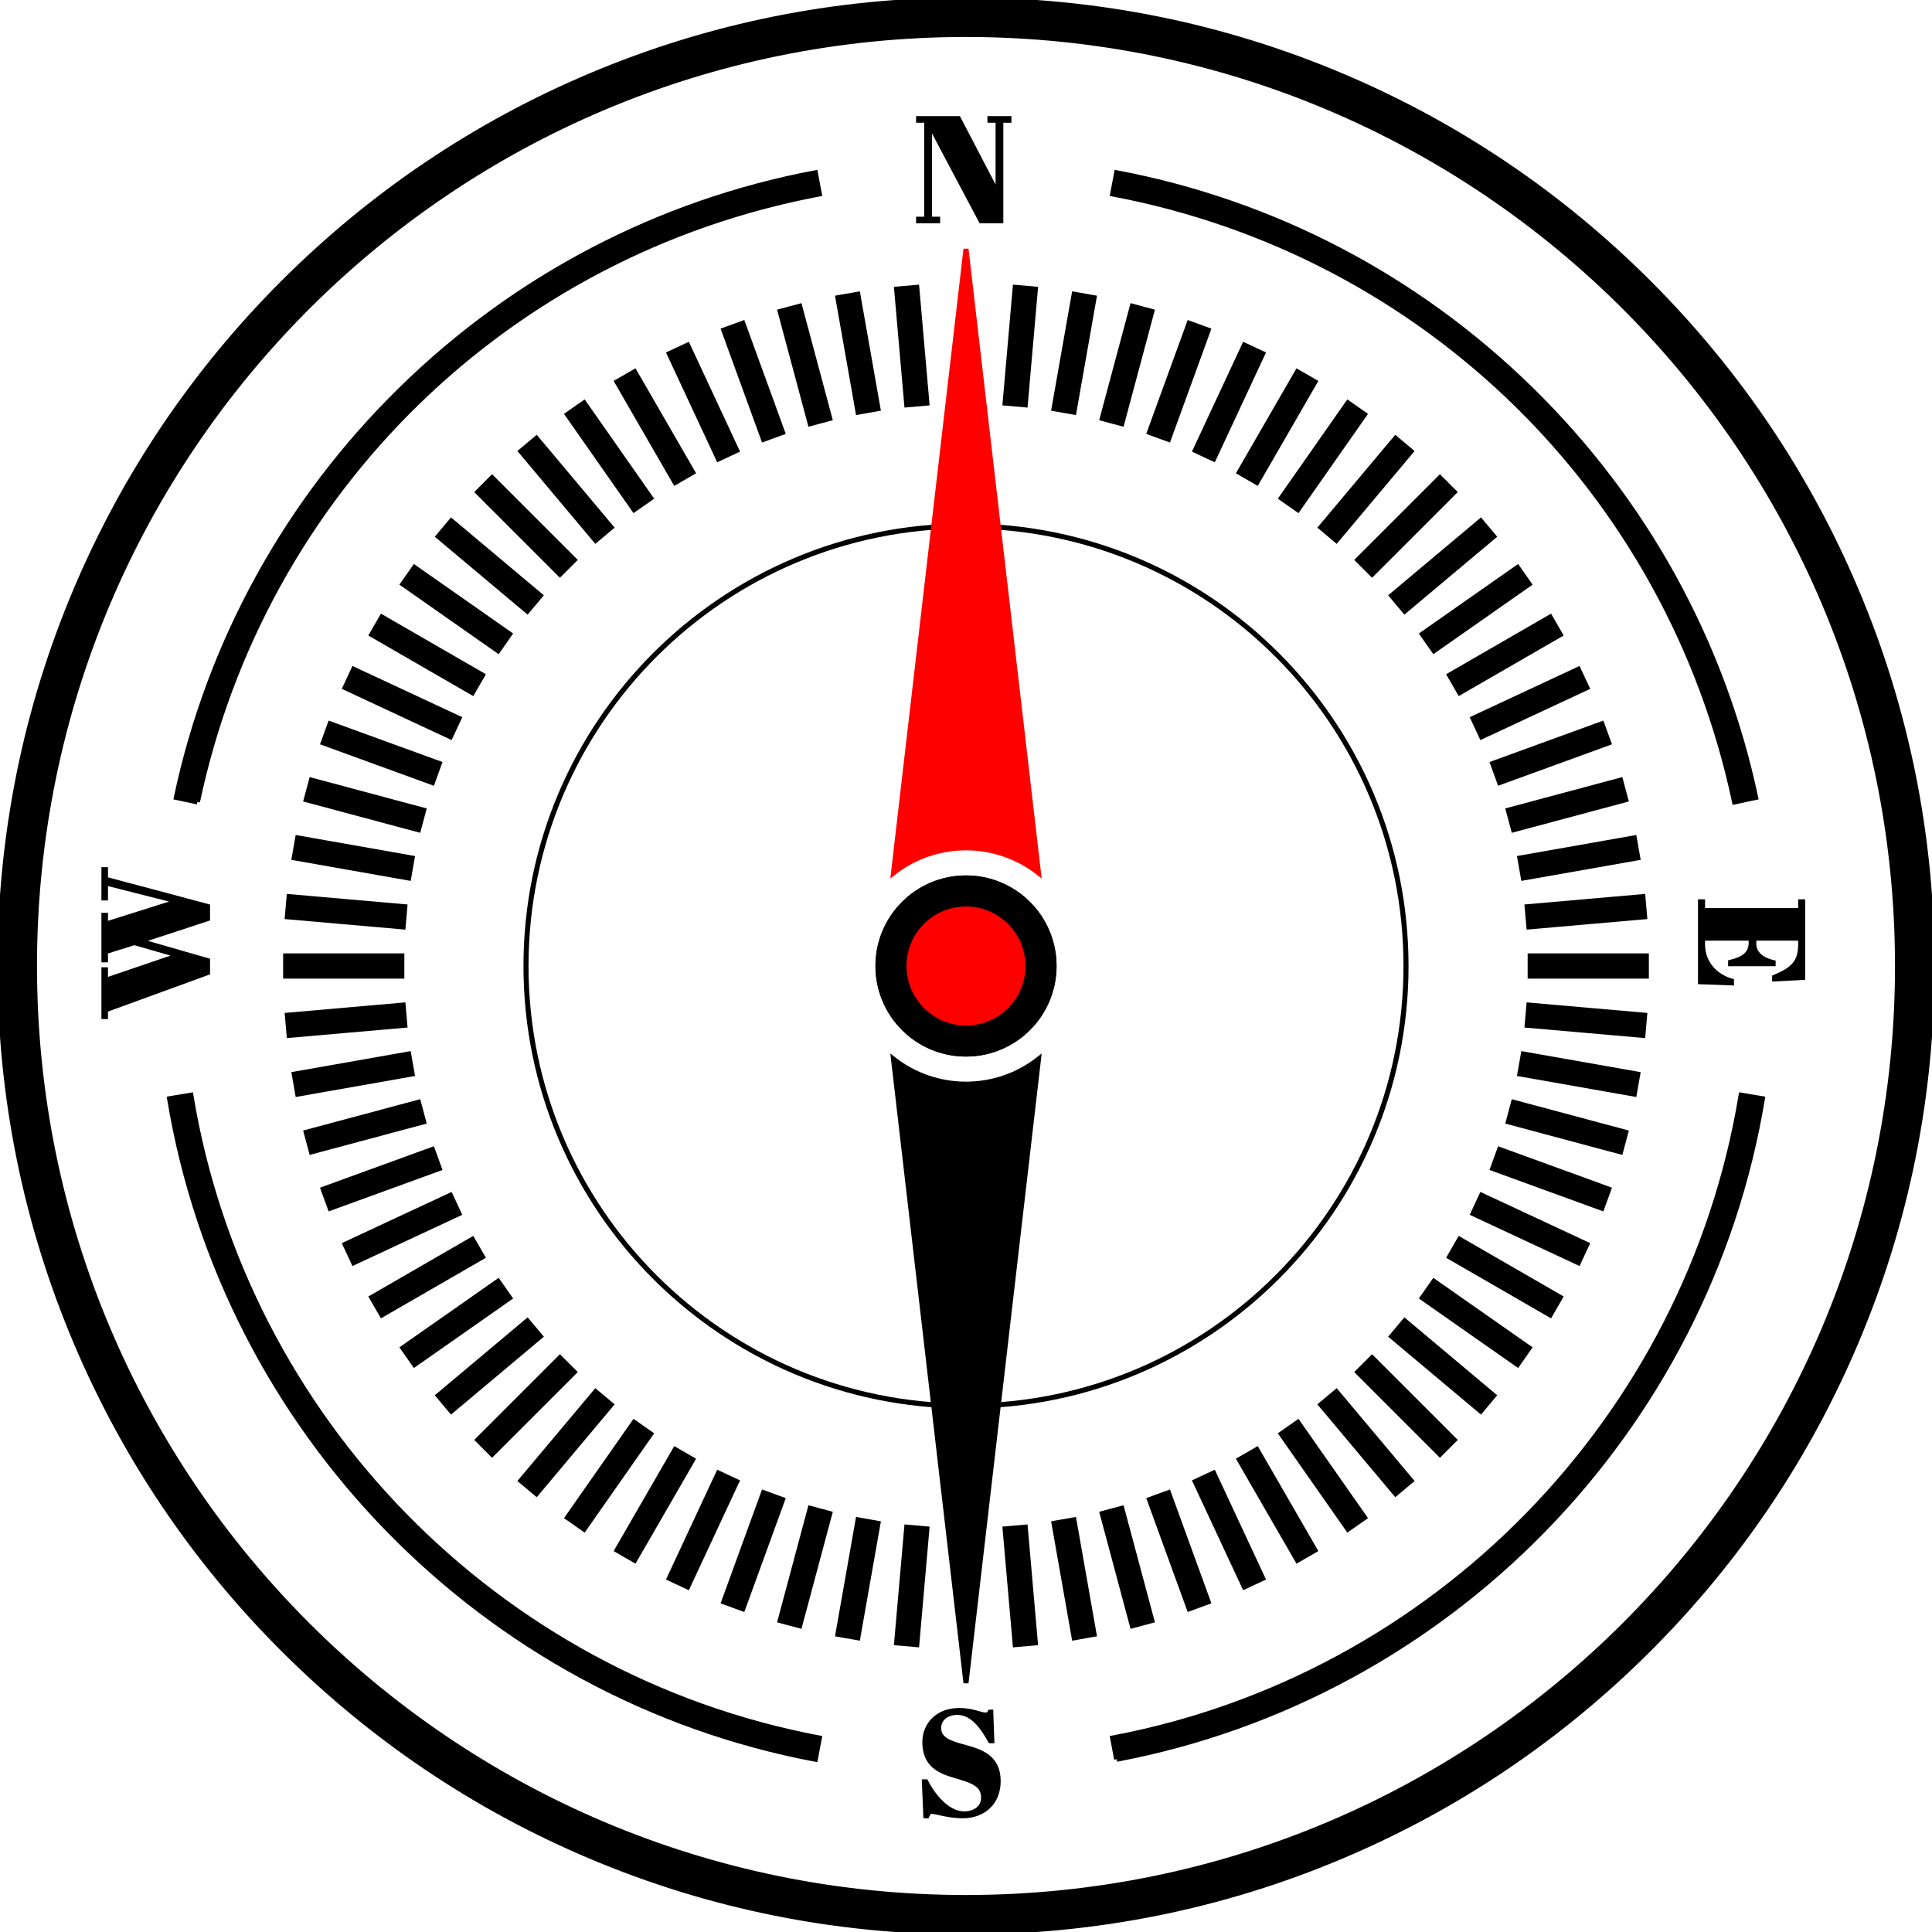
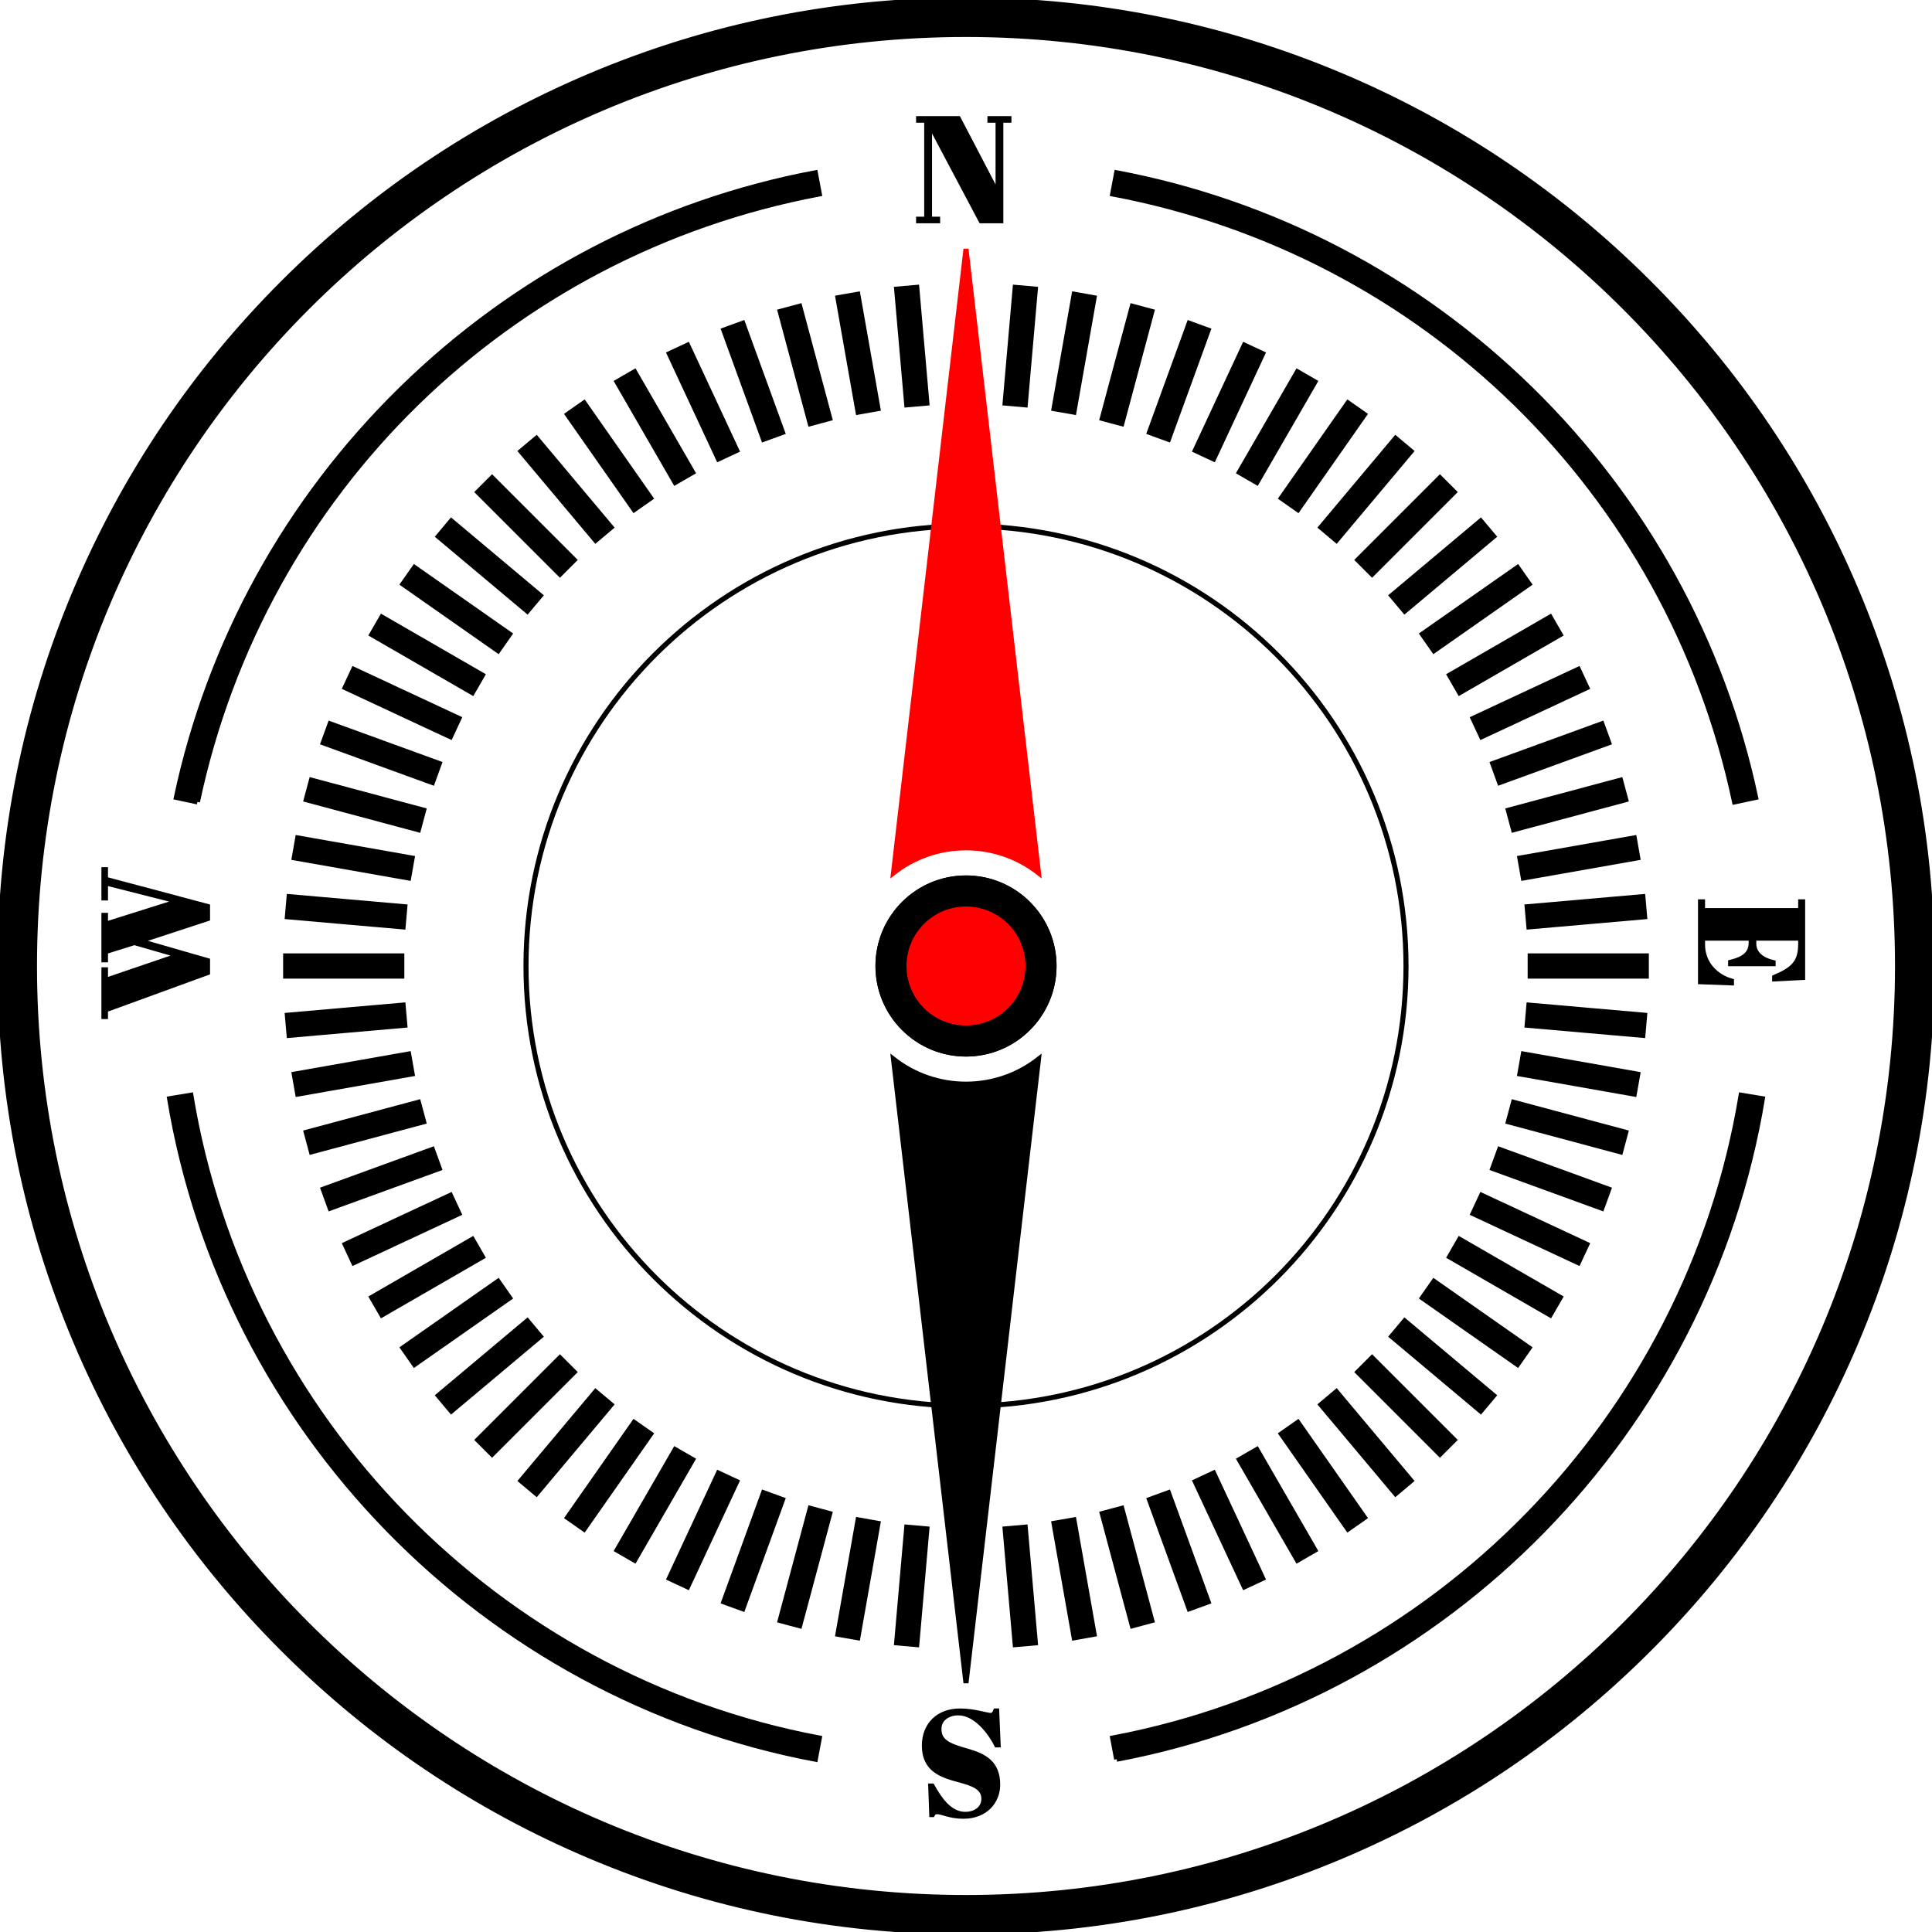
<svg xmlns="http://www.w3.org/2000/svg" xmlns:xlink="http://www.w3.org/1999/xlink" fill="currentColor" stroke="currentColor" viewBox="0 0 509.321 509.321">
  <defs>
    <clipPath id="a">
      <path d="M-250 54.279h500v-500h-500z" />
    </clipPath>
    <clipPath id="b">
      <path d="M-336.997 245.275h500v-500h-500z" />
    </clipPath>
    <clipPath id="c">
      <path d="M-242.266 133.976h500v-500h-500z" />
    </clipPath>
    <clipPath id="d">
      <path d="M-232.595 135.074h500v-500h-500z" />
    </clipPath>
    <clipPath id="e">
      <path d="M-223.057 137.01h500v-500h-500z" />
    </clipPath>
    <clipPath id="f">
      <path d="M-213.723 139.77h500v-500h-500z" />
    </clipPath>
    <clipPath id="g">
      <path d="M-204.666 143.334h500v-500h-500z" />
    </clipPath>
    <clipPath id="h">
      <path d="M-195.953 147.673h500v-500h-500z" />
    </clipPath>
    <clipPath id="i">
      <path d="M-187.653 152.755h500v-500h-500z" />
    </clipPath>
    <clipPath id="j">
      <path d="M-179.826 158.541h500v-500h-500z" />
    </clipPath>
    <clipPath id="k">
      <path d="M-172.534 164.987h500v-500h-500z" />
    </clipPath>
    <clipPath id="l">
      <path d="M-165.831 172.044h500v-500h-500z" />
    </clipPath>
    <clipPath id="m">
      <path d="M-159.769 179.658h500v-500h-500z" />
    </clipPath>
    <clipPath id="n">
      <path d="M-154.393 187.772h500v-500h-500z" />
    </clipPath>
    <clipPath id="o">
      <path d="M-149.745 196.324h500v-500h-500z" />
    </clipPath>
    <clipPath id="p">
      <path d="M-145.86 205.248h500v-500h-500z" />
    </clipPath>
    <clipPath id="q">
      <path d="M-142.768 214.477h500v-500h-500z" />
    </clipPath>
    <clipPath id="r">
      <path d="M-140.492 223.939h500v-500h-500z" />
    </clipPath>
    <clipPath id="s">
      <path d="M-139.049 233.565h500v-500h-500z" />
    </clipPath>
    <clipPath id="t">
      <path d="M0 500h500V0H0z" />
    </clipPath>
    <clipPath id="u">
      <path d="M-138.701 253.009h500v-500h-500z" />
    </clipPath>
    <clipPath id="v">
      <path d="M-139.799 262.68h500v-500h-500z" />
    </clipPath>
    <clipPath id="w">
      <path d="M-141.735 272.219h500v-500h-500z" />
    </clipPath>
    <clipPath id="x">
      <path d="M-144.495 281.552h500v-500h-500z" />
    </clipPath>
    <clipPath id="y">
      <path d="M-148.058 290.609h500v-500h-500z" />
    </clipPath>
    <clipPath id="z">
      <path d="M-152.398 299.322h500v-500h-500z" />
    </clipPath>
    <clipPath id="A">
      <path d="M-157.479 307.623h500v-500h-500z" />
    </clipPath>
    <clipPath id="B">
      <path d="M-163.265 315.449h500v-500h-500z" />
    </clipPath>
    <clipPath id="C">
      <path d="M-169.711 322.742h500v-500h-500z" />
    </clipPath>
    <clipPath id="D">
      <path d="M-176.769 329.444h500v-500h-500z" />
    </clipPath>
    <clipPath id="E">
      <path d="M-184.383 335.507h500v-500h-500z" />
    </clipPath>
    <clipPath id="F">
      <path d="M-192.497 340.882h500v-500h-500z" />
    </clipPath>
    <clipPath id="G">
      <path d="M-201.049 345.53h500v-500h-500z" />
    </clipPath>
    <clipPath id="H">
      <path d="M-209.972 349.415h500v-500h-500z" />
    </clipPath>
    <clipPath id="I">
      <path d="M-219.201 352.507h500v-500h-500z" />
    </clipPath>
    <clipPath id="J">
      <path d="M-228.664 354.784h500v-500h-500z" />
    </clipPath>
    <clipPath id="K">
      <path d="M-238.29 356.226h500v-500h-500z" />
    </clipPath>
    <clipPath id="L">
      <path d="M-257.734 356.574h500v-500h-500z" />
    </clipPath>
    <clipPath id="M">
      <path d="M-267.405 355.477h500v-500h-500z" />
    </clipPath>
    <clipPath id="N">
      <path d="M-276.944 353.54h500v-500h-500z" />
    </clipPath>
    <clipPath id="O">
      <path d="M-286.277 350.78h500v-500h-500z" />
    </clipPath>
    <clipPath id="P">
      <path d="M-295.334 347.217h500v-500h-500z" />
    </clipPath>
    <clipPath id="Q">
      <path d="M-304.047 342.878h500v-500h-500z" />
    </clipPath>
    <clipPath id="R">
      <path d="M-312.347 337.796h500v-500h-500z" />
    </clipPath>
    <clipPath id="S">
      <path d="M-320.174 332.01h500v-500h-500z" />
    </clipPath>
    <clipPath id="T">
      <path d="M-327.466 325.564h500v-500h-500z" />
    </clipPath>
    <clipPath id="U">
      <path d="M-334.169 318.507h500v-500h-500z" />
    </clipPath>
    <clipPath id="V">
      <path d="M-340.231 310.892h500v-500h-500z" />
    </clipPath>
    <clipPath id="W">
      <path d="M-345.607 302.778h500v-500h-500z" />
    </clipPath>
    <clipPath id="X">
      <path d="M-350.255 294.227h500v-500h-500z" />
    </clipPath>
    <clipPath id="Y">
      <path d="M-354.14 285.303h500v-500h-500z" />
    </clipPath>
    <clipPath id="Z">
      <path d="M-357.232 276.074h500v-500h-500z" />
    </clipPath>
    <clipPath id="aa">
      <path d="M-359.508 266.611h500v-500h-500z" />
    </clipPath>
    <clipPath id="ab">
      <path d="M-360.951 256.985h500v-500h-500z" />
    </clipPath>
    <clipPath id="ac">
      <path d="M0 500h500V0H0z" />
    </clipPath>
    <clipPath id="ad">
      <path d="M-361.299 237.541h500v-500h-500z" />
    </clipPath>
    <clipPath id="ae">
      <path d="M-360.201 227.87h500v-500h-500z" />
    </clipPath>
    <clipPath id="af">
      <path d="M-358.265 218.332h500v-500h-500z" />
    </clipPath>
    <clipPath id="ag">
      <path d="M-355.505 208.998h500v-500h-500z" />
    </clipPath>
    <clipPath id="ah">
      <path d="M-351.942 199.941h500v-500h-500z" />
    </clipPath>
    <clipPath id="ai">
      <path d="M-347.603 191.229h500v-500h-500z" />
    </clipPath>
    <clipPath id="aj">
      <path d="M-342.521 182.928h500v-500h-500z" />
    </clipPath>
    <clipPath id="ak">
      <path d="M-336.735 175.101h500v-500h-500z" />
    </clipPath>
    <clipPath id="al">
      <path d="M-330.289 167.809h500v-500h-500z" />
    </clipPath>
    <clipPath id="am">
      <path d="M-323.231 161.106h500v-500h-500z" />
    </clipPath>
    <clipPath id="an">
      <path d="M-315.617 155.044h500v-500h-500z" />
    </clipPath>
    <clipPath id="ao">
      <path d="M-307.503 149.668h500v-500h-500z" />
    </clipPath>
    <clipPath id="ap">
      <path d="M-298.952 145.02h500v-500h-500z" />
    </clipPath>
    <clipPath id="aq">
      <path d="M-290.027 141.135h500v-500h-500z" />
    </clipPath>
    <clipPath id="ar">
      <path d="M-280.799 138.043h500v-500h-500z" />
    </clipPath>
    <clipPath id="as">
      <path d="M-271.336 135.767h500v-500h-500z" />
    </clipPath>
    <clipPath id="at">
      <path d="M-261.71 134.324h500v-500h-500z" />
    </clipPath>
    <clipPath id="au">
      <path d="M-98.04 212.827h500v-500h-500z" />
    </clipPath>
    <clipPath id="av">
      <path d="M-401.959 212.827h500v-500h-500z" />
    </clipPath>
    <clipPath id="aw">
      <path d="M-279.788 402.11h500v-500h-500z" />
    </clipPath>
    <clipPath id="ax">
      <path d="M-220.211 402.11h500v-500h-500z" />
    </clipPath>
    <clipPath id="az">
      <path d="M-250 257.539h500v-500h-500z" />
    </clipPath>
    <clipPath id="aA">
      <path d="M-250 221.908h500v-500h-500z" />
    </clipPath>
    <clipPath id="aB">
      <path d="M-250 268.643h500v-500h-500z" />
    </clipPath>
    <clipPath id="aC">
      <path d="M-250 257.539h500v-500h-500z" />
    </clipPath>
    <clipPath id="aD">
      <path d="M-250 257.539h500v-500h-500z" />
    </clipPath>
    <path id="ay" d="M0 0c-6.773 0-12.264 5.491-12.264 12.264S-6.773 24.529 0 24.529s12.264-5.491 12.264-12.265S6.773 0 0 0m0 29.669c-9.613 0-17.405-7.792-17.405-17.405A17.41 17.41 0 0 1 0-5.141a17.41 17.41 0 0 1 17.405 17.405c0 9.613-7.792 17.405-17.405 17.405" />
  </defs>
  <g transform="translate(-78.673 -72.373)">
    <path d="M0 0c-25.781 0-50.795-5.051-74.346-15.012-22.744-9.62-43.169-23.391-60.708-40.93s-31.309-37.963-40.929-60.708c-9.962-23.551-15.012-48.565-15.012-74.346s5.05-50.795 15.012-74.346c9.62-22.745 23.391-43.17 40.929-60.708s37.964-31.309 60.708-40.929c23.551-9.962 48.565-15.012 74.346-15.012s50.795 5.05 74.346 15.012c22.745 9.62 43.17 23.39 60.709 40.929s31.309 37.963 40.929 60.708c9.961 23.551 15.012 48.565 15.012 74.346s-5.051 50.795-15.012 74.346c-9.62 22.745-23.391 43.17-40.929 60.708s-37.964 31.31-60.709 40.93C50.795-5.051 25.781 0 0 0m0-6.814c101.721 0 184.182-82.461 184.182-184.182S101.721-375.177 0-375.177s-184.181 82.46-184.181 184.181S-101.72-6.814 0-6.814" clip-path="url(#a)" transform="matrix(1.33333 0 0 -1.33333 333.333 72.373)" />
    <path fill="none" d="M0 0c0 48.047-38.95 86.997-86.997 86.997S-173.994 48.047-173.994 0s38.95-86.997 86.997-86.997S0-48.047 0 0" clip-path="url(#b)" transform="matrix(1.33333 0 0 -1.33333 449.33 327.034)" />
    <path d="m0 0-3.976-.348-2.002 22.878 3.976.348z" clip-path="url(#c)" transform="matrix(1.33333 0 0 -1.33333 323.021 178.635)" />
    <path d="m0 0-3.931-.693-3.987 22.616 3.93.693z" clip-path="url(#d)" transform="matrix(1.33333 0 0 -1.33333 310.127 180.099)" />
    <path d="m0 0-3.855-1.033-5.944 22.182 3.855 1.033z" clip-path="url(#e)" transform="matrix(1.33333 0 0 -1.33333 297.409 182.68)" />
    <path d="m0 0-3.751-1.365-7.854 21.58 3.75 1.365z" clip-path="url(#f)" transform="matrix(1.33333 0 0 -1.33333 284.964 186.36)" />
    <path d="m0 0-3.617-1.687-9.706 20.814 3.618 1.686z" clip-path="url(#g)" transform="matrix(1.33333 0 0 -1.33333 272.888 191.111)" />
    <path d="m0 0-3.457-1.996-11.482 19.889 3.456 1.995z" clip-path="url(#h)" transform="matrix(1.33333 0 0 -1.33333 261.271 196.897)" />
    <path d="m0 0-3.269-2.289-13.173 18.812 3.27 2.289z" clip-path="url(#i)" transform="matrix(1.33333 0 0 -1.33333 250.203 203.673)" />
    <path d="m0 0-3.057-2.566-14.762 17.593 3.057 2.565z" clip-path="url(#j)" transform="matrix(1.33333 0 0 -1.33333 239.768 211.387)" />
    <path d="m0 0-2.822-2.822-16.239 16.238 2.822 2.823z" clip-path="url(#k)" transform="matrix(1.33333 0 0 -1.33333 230.045 219.982)" />
    <path d="m0 0-2.566-3.057-17.592 14.761 2.566 3.058z" clip-path="url(#l)" transform="matrix(1.33333 0 0 -1.33333 221.108 229.392)" />
    <path d="m0 0-2.289-3.269-18.812 13.172 2.289 3.269z" clip-path="url(#m)" transform="matrix(1.33333 0 0 -1.33333 213.025 239.544)" />
    <path d="m0 0-1.996-3.457-19.888 11.483 1.996 3.457z" clip-path="url(#n)" transform="matrix(1.33333 0 0 -1.33333 205.857 250.363)" />
    <path d="m0 0-1.687-3.617L-22.5 6.088l1.687 3.617z" clip-path="url(#o)" transform="matrix(1.33333 0 0 -1.33333 199.66 261.765)" />
    <path d="m0 0-1.365-3.751-21.58 7.855 1.365 3.75z" clip-path="url(#p)" transform="matrix(1.33333 0 0 -1.33333 194.48 273.664)" />
    <path d="m0 0-1.033-3.855-22.183 5.944 1.033 3.855z" clip-path="url(#q)" transform="matrix(1.33333 0 0 -1.33333 190.357 285.969)" />
    <path d="m0 0-.693-3.931L-23.309.057l.693 3.931z" clip-path="url(#r)" transform="matrix(1.33333 0 0 -1.33333 187.322 298.586)" />
    <path d="m0 0-.348-3.976-22.877 2.001.347 3.977z" clip-path="url(#s)" transform="matrix(1.33333 0 0 -1.33333 185.399 311.42)" />
    <path d="M138.45 252.729h-22.965v3.991h22.965z" clip-path="url(#t)" transform="matrix(1.33333 0 0 -1.33333 0 666.667)" />
    <path d="m0 0 .348-3.976-22.878-2.002-.348 3.976z" clip-path="url(#u)" transform="matrix(1.33333 0 0 -1.33333 184.935 337.346)" />
    <path d="m0 0 .693-3.931-22.616-3.987-.693 3.93z" clip-path="url(#v)" transform="matrix(1.33333 0 0 -1.33333 186.398 350.24)" />
    <path d="m0 0 1.033-3.855-22.183-5.944-1.033 3.855z" clip-path="url(#w)" transform="matrix(1.33333 0 0 -1.33333 188.98 362.958)" />
    <path d="m0 0 1.365-3.751-21.58-7.854-1.365 3.751z" clip-path="url(#x)" transform="matrix(1.33333 0 0 -1.33333 192.66 375.403)" />
    <path d="m0 0 1.687-3.617-20.814-9.706-1.686 3.618z" clip-path="url(#y)" transform="matrix(1.33333 0 0 -1.33333 197.411 387.48)" />
    <path d="m0 0 1.996-3.457-19.889-11.482-1.995 3.456z" clip-path="url(#z)" transform="matrix(1.33333 0 0 -1.33333 203.197 399.096)" />
    <path d="m0 0 2.289-3.269-18.812-13.173-2.289 3.27z" clip-path="url(#A)" transform="matrix(1.33333 0 0 -1.33333 209.972 410.164)" />
    <path d="m0 0 2.566-3.057-17.593-14.762-2.565 3.057z" clip-path="url(#B)" transform="matrix(1.33333 0 0 -1.33333 217.687 420.599)" />
    <path d="m0 0 2.822-2.822-16.238-16.239-2.823 2.822z" clip-path="url(#C)" transform="matrix(1.33333 0 0 -1.33333 226.282 430.322)" />
    <path d="m0 0 3.057-2.566-14.761-17.592-3.058 2.566z" clip-path="url(#D)" transform="matrix(1.33333 0 0 -1.33333 235.691 439.26)" />
    <path d="m0 0 3.269-2.289-13.172-18.812-3.269 2.289z" clip-path="url(#E)" transform="matrix(1.33333 0 0 -1.33333 245.844 447.342)" />
    <path d="m0 0 3.457-1.996-11.483-19.888-3.457 1.996z" clip-path="url(#F)" transform="matrix(1.33333 0 0 -1.33333 256.663 454.51)" />
    <path d="m0 0 3.617-1.687L-6.088-22.5l-3.617 1.687z" clip-path="url(#G)" transform="matrix(1.33333 0 0 -1.33333 268.065 460.707)" />
    <path d="m0 0 3.751-1.365-7.855-21.58-3.75 1.365z" clip-path="url(#H)" transform="matrix(1.33333 0 0 -1.33333 279.963 465.887)" />
    <path d="m0 0 3.855-1.033-5.944-22.183-3.855 1.033z" clip-path="url(#I)" transform="matrix(1.33333 0 0 -1.33333 292.268 470.01)" />
    <path d="m0 0 3.931-.693-3.988-22.616-3.931.693z" clip-path="url(#J)" transform="matrix(1.33333 0 0 -1.33333 304.886 473.045)" />
    <path d="m0 0 3.976-.348-2.001-22.877-3.977.347z" clip-path="url(#K)" transform="matrix(1.33333 0 0 -1.33333 317.72 474.968)" />
    <path d="m0 0 3.976.348L5.978-22.53l-3.976-.348z" clip-path="url(#L)" transform="matrix(1.33333 0 0 -1.33333 343.645 475.432)" />
    <path d="m0 0 3.931.693 3.987-22.616-3.93-.693z" clip-path="url(#M)" transform="matrix(1.33333 0 0 -1.33333 356.54 473.969)" />
    <path d="m0 0 3.855 1.033 5.944-22.182-3.855-1.034z" clip-path="url(#N)" transform="matrix(1.33333 0 0 -1.33333 369.258 471.387)" />
    <path d="m0 0 3.751 1.365 7.854-21.58-3.75-1.365z" clip-path="url(#O)" transform="matrix(1.33333 0 0 -1.33333 381.703 467.707)" />
    <path d="m0 0 3.617 1.687 9.706-20.814-3.618-1.686z" clip-path="url(#P)" transform="matrix(1.33333 0 0 -1.33333 393.779 462.956)" />
    <path d="m0 0 3.457 1.996 11.482-19.889-3.456-1.995z" clip-path="url(#Q)" transform="matrix(1.33333 0 0 -1.33333 405.395 457.17)" />
    <path d="m0 0 3.269 2.289 13.173-18.812-3.27-2.289z" clip-path="url(#R)" transform="matrix(1.33333 0 0 -1.33333 416.463 450.395)" />
    <path d="m0 0 3.057 2.566 14.762-17.593-3.057-2.565z" clip-path="url(#S)" transform="matrix(1.33333 0 0 -1.33333 426.899 442.68)" />
    <path d="m0 0 2.822 2.822 16.239-16.238-2.822-2.823z" clip-path="url(#T)" transform="matrix(1.33333 0 0 -1.33333 436.622 434.085)" />
    <path d="m0 0 2.566 3.057 17.592-14.761-2.566-3.058z" clip-path="url(#U)" transform="matrix(1.33333 0 0 -1.33333 445.559 424.675)" />
    <path d="m0 0 2.289 3.269L21.101-9.903l-2.289-3.269z" clip-path="url(#V)" transform="matrix(1.33333 0 0 -1.33333 453.642 414.523)" />
    <path d="m0 0 1.996 3.457L21.884-8.026l-1.996-3.457z" clip-path="url(#W)" transform="matrix(1.33333 0 0 -1.33333 460.81 403.704)" />
    <path d="m0 0 1.687 3.617L22.5-6.088l-1.687-3.617z" clip-path="url(#X)" transform="matrix(1.33333 0 0 -1.33333 467.006 392.302)" />
    <path d="m0 0 1.365 3.751 21.58-7.855-1.365-3.751z" clip-path="url(#Y)" transform="matrix(1.33333 0 0 -1.33333 472.186 380.404)" />
    <path d="m0 0 1.033 3.855 22.183-5.944-1.034-3.855z" clip-path="url(#Z)" transform="matrix(1.33333 0 0 -1.33333 476.31 368.099)" />
    <path d="m0 0 .693 3.931L23.309-.057l-.693-3.931z" clip-path="url(#aa)" transform="matrix(1.33333 0 0 -1.33333 479.344 355.481)" />
    <path d="m0 0 .348 3.976 22.877-2.001-.347-3.977z" clip-path="url(#ab)" transform="matrix(1.33333 0 0 -1.33333 481.268 342.647)" />
    <path d="M361.549 256.72h22.965v-3.991h-22.965z" clip-path="url(#ac)" transform="matrix(1.33333 0 0 -1.33333 0 666.667)" />
    <path d="m0 0-.348 3.976L22.53 5.978l.348-3.976z" clip-path="url(#ad)" transform="matrix(1.33333 0 0 -1.33333 481.732 316.721)" />
    <path d="m0 0-.693 3.931 22.616 3.987.693-3.93z" clip-path="url(#ae)" transform="matrix(1.33333 0 0 -1.33333 480.269 303.827)" />
    <path d="m0 0-1.033 3.855 22.182 5.944 1.033-3.855z" clip-path="url(#af)" transform="matrix(1.33333 0 0 -1.33333 477.687 291.109)" />
    <path d="m0 0-1.365 3.751 21.58 7.854 1.365-3.751z" clip-path="url(#ag)" transform="matrix(1.33333 0 0 -1.33333 474.006 278.664)" />
    <path d="m0 0-1.687 3.617 20.814 9.706 1.686-3.618z" clip-path="url(#ah)" transform="matrix(1.33333 0 0 -1.33333 469.255 266.588)" />
    <path d="m0 0-1.996 3.457 19.889 11.482 1.995-3.457z" clip-path="url(#ai)" transform="matrix(1.33333 0 0 -1.33333 463.47 254.972)" />
    <path d="m0 0-2.289 3.269 18.812 13.173 2.289-3.27z" clip-path="url(#aj)" transform="matrix(1.33333 0 0 -1.33333 456.694 243.904)" />
    <path d="m0 0-2.566 3.057 17.593 14.762 2.565-3.057z" clip-path="url(#ak)" transform="matrix(1.33333 0 0 -1.33333 448.98 233.468)" />
    <path d="m0 0-2.822 2.822 16.238 16.239 2.823-2.822z" clip-path="url(#al)" transform="matrix(1.33333 0 0 -1.33333 440.385 223.745)" />
    <path d="m0 0-3.057 2.566 14.761 17.592 3.058-2.566z" clip-path="url(#am)" transform="matrix(1.33333 0 0 -1.33333 430.975 214.808)" />
    <path d="m0 0-3.269 2.289L9.903 21.101l3.269-2.289z" clip-path="url(#an)" transform="matrix(1.33333 0 0 -1.33333 420.823 206.725)" />
    <path d="m0 0-3.457 1.996L8.026 21.884l3.457-1.996z" clip-path="url(#ao)" transform="matrix(1.33333 0 0 -1.33333 410.004 199.558)" />
    <path d="m0 0-3.617 1.687L6.088 22.5l3.617-1.687z" clip-path="url(#ap)" transform="matrix(1.33333 0 0 -1.33333 398.602 193.36)" />
    <path d="m0 0-3.751 1.365 7.855 21.58 3.75-1.365z" clip-path="url(#aq)" transform="matrix(1.33333 0 0 -1.33333 386.703 188.18)" />
    <path d="m0 0-3.855 1.033 5.944 22.183 3.855-1.034z" clip-path="url(#ar)" transform="matrix(1.33333 0 0 -1.33333 374.398 184.058)" />
    <path d="m0 0-3.931.693L.057 23.309l3.931-.693z" clip-path="url(#as)" transform="matrix(1.33333 0 0 -1.33333 361.78 181.023)" />
    <path d="m0 0-3.976.348 2.001 22.877 3.977-.347z" clip-path="url(#at)" transform="matrix(1.33333 0 0 -1.33333 348.947 179.099)" />
    <path d="M554.055 309.965h-.844v2.297h-25.547v-2.297h-.859v21.375l8.484.313v-.766c-4.234-1.172-7.625-4.609-7.625-9.547v-1.484h12.5v.938c0 2.734-1.516 4.203-5.422 5.141v.656h11.531v-.578c-2.953-.656-5.094-2.297-5.094-4.828v-1.328h12.031v1.375c0 4.703-1.766 6.531-6.859 8.672v.703l7.703-.391z" />
    <path d="m0 0-4.166.885c6.53 30.731 21.918 58.655 44.499 80.752 22.613 22.129 50.912 36.911 81.838 42.75l.79-4.185C61.308 108.562 13.042 61.38 0 0" clip-path="url(#au)" transform="matrix(1.33333 0 0 -1.33333 130.72 283.77)" />
    <path d="M0 0c-13.041 61.38-61.306 108.561-122.961 120.202l.79 4.185c30.926-5.839 59.225-20.621 81.838-42.75C-17.751 59.54-2.364 31.616 4.166.885z" clip-path="url(#av)" transform="matrix(1.33333 0 0 -1.33333 535.946 283.77)" />
    <path d="m0 0-.79 4.186c63.737 12.033 113.674 63.111 124.262 127.101l4.202-.695C116.795 64.845 65.487 12.364 0 0" clip-path="url(#aw)" transform="matrix(1.33333 0 0 -1.33333 373.05 536.147)" />
    <path d="M0 0c-65.488 12.364-116.795 64.845-127.673 130.592l4.201.695C-112.884 67.297-62.947 16.219.79 4.186z" clip-path="url(#ax)" transform="matrix(1.33333 0 0 -1.33333 293.615 536.147)" />
    <use xlink:href="#ay" clip-path="url(#az)" transform="matrix(1.33333 0 0 -1.33333 333.333 343.386)" />
    <path fill="red" stroke="red" d="M0 0a23.24 23.24 0 0 0 14.329-4.929L0 118.402-14.329-4.929A23.24 23.24 0 0 0 0 0" clip-path="url(#aA)" transform="matrix(1.33333 0 0 -1.33333 333.333 295.877)" />
    <path d="M0 0a23.24 23.24 0 0 0-14.329 4.929L0-118.402 14.329 4.929A23.24 23.24 0 0 0 0 0" clip-path="url(#aB)" transform="matrix(1.33333 0 0 -1.33333 333.333 358.19)" />
    <g transform="matrix(1.33333 0 0 -1.33333 333.333 343.386)">
      <use xlink:href="#ay" clip-path="url(#aC)" />
      <path fill="red" d="M0 0c-6.773 0-12.264 5.491-12.264 12.264S-6.773 24.529 0 24.529s12.264-5.491 12.264-12.265S6.773 0 0 0" clip-path="url(#aD)" />
    </g>
-     <path d="m125.297 324.246-18.656 6.359v-2.734h-.734v12.656h.734v-1.828l26.906-9.812v-3.391l-17.594-5.062 17.594-5.766v-3.453l-26.906-7.172v-2.562h-.734v7.781h.734v-3.938l18.422 4.672-18.422 5.813v-2.297h-.734v12.062h.734v-2.219l7.438-2.328zm207.57 226.156c-4.281 0-8.062-4.563-10.016-8.453h-.656l.391 9.266h.547c.312-.734.547-1.172 1.172-1.172 1.078 0 4.359 1.172 8.125 1.172 5.734 0 9.547-3.703 9.547-9.312 0-6.453-4.781-7.938-9.109-9.109-3.937-1.047-6.578-2.016-6.578-4.906 0-2.297 1.937-3.922 4.75-3.922 4 0 6.656 3.891 8.641 7.469h.625l-.281-7.859h-.422c-.266.5-.469.766-1.125.766-1.328 0-3.359-1.203-6.937-1.203-6 0-9.219 4.094-9.219 8.453 0 5.875 3.578 7.75 8.281 9.078 4.797 1.359 7.203 2.406 7.203 5.641 0 2.844-2.609 4.094-4.937 4.094zm9.805-446.179h2.141v-.734h-5.328v.734h2.141v18.812l-10.203-19.547h-10.75v.734h2.141v25.781h-2.141v.734h5.344v-.734h-2.141V105.55l13.344 25.187h5.453z" />
+     <path d="m125.297 324.246-18.656 6.359v-2.734h-.734v12.656h.734v-1.828l26.906-9.812v-3.391l-17.594-5.062 17.594-5.766v-3.453l-26.906-7.172v-2.562h-.734v7.781h.734v-3.938l18.422 4.672-18.422 5.813v-2.297h-.734v12.062h.734v-2.219l7.438-2.328 11.218 3.219ZM331.305 524.08c4.281 0 8.062 4.563 10.016 8.453h.656l-.391-9.266h-.547c-.312.734-.547 1.172-1.172 1.172-1.078 0-4.359-1.172-8.125-1.172-5.734 0-9.547 3.703-9.547 9.312 0 6.453 4.781 7.938 9.109 9.109 3.937 1.047 6.578 2.016 6.578 4.906 0 2.297-1.937 3.922-4.75 3.922-4 0-6.656-3.891-8.641-7.469h-.625l.281 7.859h.422c.266-.5.469-.766 1.125-.766 1.328 0 3.359 1.203 6.937 1.203 6 0 9.219-4.094 9.219-8.453 0-5.875-3.578-7.75-8.281-9.078-4.797-1.359-7.203-2.406-7.203-5.641 0-2.844 2.609-4.094 4.937-4.094l.002.003ZM342.672 104.223h2.141v-.734h-5.328v.734h2.141v18.812l-10.203-19.547h-10.75v.734h2.141v25.781h-2.141v.734h5.344v-.734h-2.141V105.55l13.344 25.187h5.453l-.001-26.514Z" />
  </g>
</svg>
